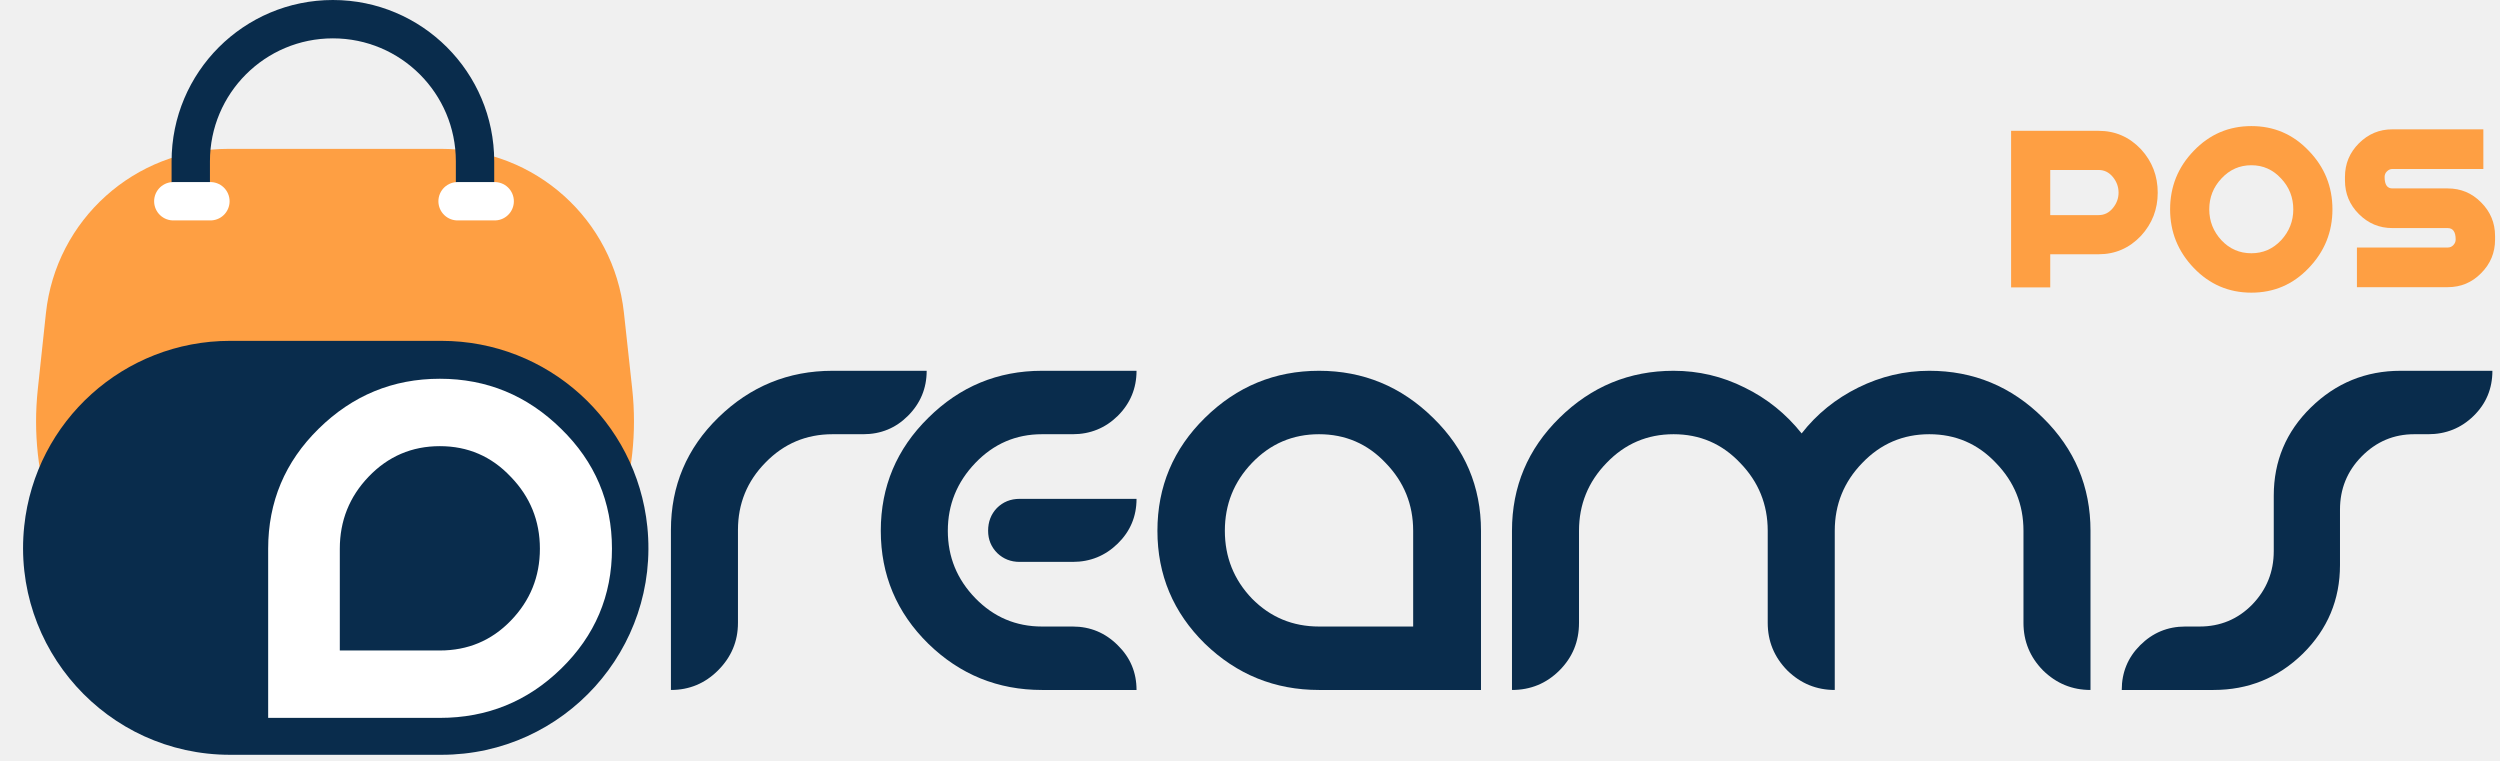
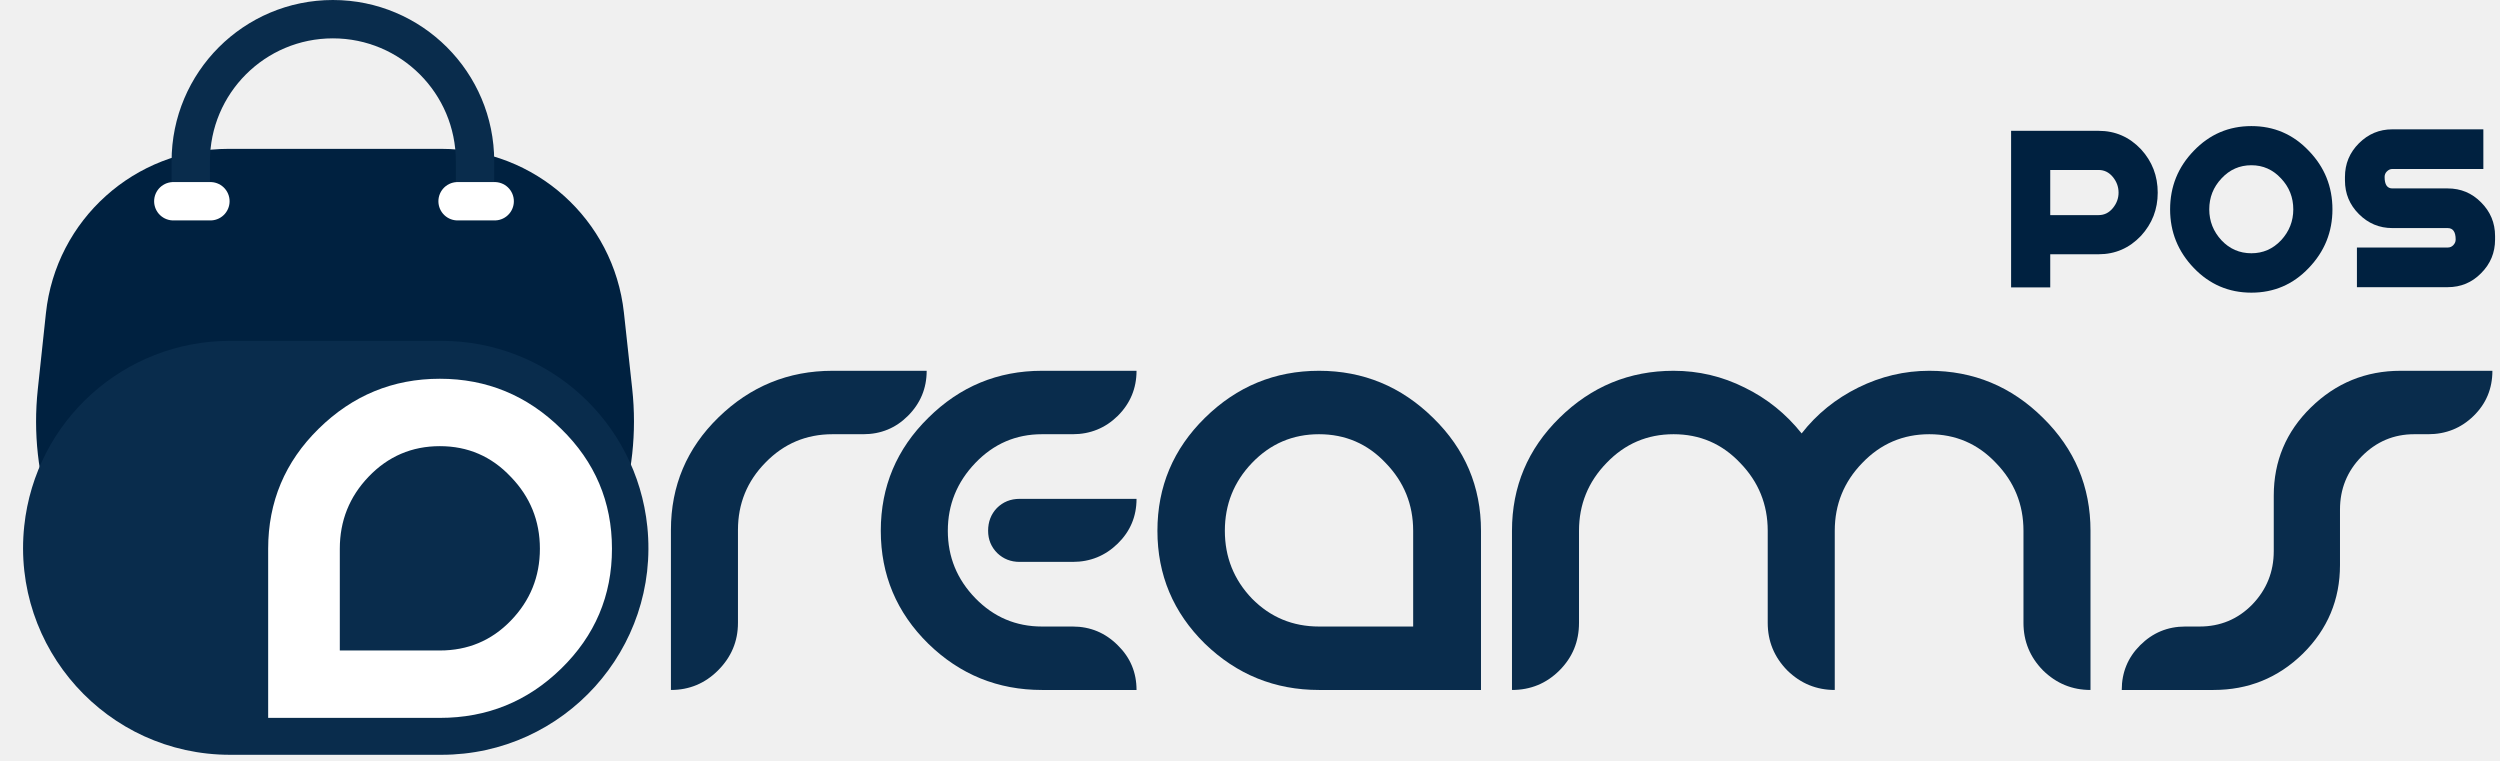
<svg xmlns="http://www.w3.org/2000/svg" width="391" height="119" viewBox="0 0 391 119" fill="none">
  <path d="M115.417 82.888C115.417 78.77 116.852 75.255 119.722 72.343C122.593 69.389 126.087 67.912 130.205 67.912H135.01C137.756 67.912 140.085 66.956 141.999 65.042C143.954 63.087 144.932 60.736 144.932 57.991H130.205C123.3 57.991 117.351 60.424 112.359 65.291C107.409 70.117 104.933 75.983 104.933 82.888V107.911C107.804 107.911 110.258 106.891 112.297 104.853C114.377 102.773 115.417 100.298 115.417 97.427V82.888Z" fill="#092C4C" />
  <path d="M162.965 107.911C156.059 107.911 150.131 105.498 145.181 100.672C140.231 95.805 137.755 89.919 137.755 83.013C137.755 76.108 140.231 70.221 145.181 65.354C150.131 60.445 156.059 57.991 162.965 57.991H177.754C177.754 60.736 176.776 63.087 174.821 65.042C172.866 66.956 170.515 67.912 167.77 67.912H162.965C158.888 67.912 155.415 69.41 152.544 72.405C149.674 75.4 148.239 78.936 148.239 83.013C148.239 87.09 149.674 90.605 152.544 93.559C155.415 96.512 158.888 97.989 162.965 97.989H167.77C170.515 97.989 172.866 98.967 174.821 100.922C176.776 102.835 177.754 105.165 177.754 107.911H162.965ZM159.471 78.021H177.754C177.754 80.767 176.776 83.096 174.821 85.01C172.866 86.924 170.515 87.88 167.77 87.88H159.471C158.098 87.88 156.933 87.423 155.976 86.507C155.019 85.551 154.541 84.386 154.541 83.013C154.541 81.599 154.999 80.413 155.914 79.456C156.871 78.499 158.056 78.021 159.471 78.021Z" fill="#092C4C" />
  <path d="M231.627 83.013V107.911H206.293C199.387 107.911 193.439 105.498 188.447 100.672C183.496 95.805 181.021 89.919 181.021 83.013C181.021 76.108 183.496 70.221 188.447 65.354C193.439 60.445 199.387 57.991 206.293 57.991C213.199 57.991 219.147 60.445 224.139 65.354C229.131 70.221 231.627 76.108 231.627 83.013ZM221.019 97.989V83.013C221.019 78.895 219.584 75.359 216.714 72.405C213.885 69.41 210.411 67.912 206.293 67.912C202.175 67.912 198.68 69.41 195.81 72.405C192.981 75.359 191.567 78.895 191.567 83.013C191.567 87.132 192.981 90.668 195.81 93.621C198.68 96.533 202.175 97.989 206.293 97.989H221.019Z" fill="#092C4C" />
  <path d="M286.956 83.013V107.911C284.085 107.911 281.61 106.891 279.53 104.853C277.492 102.773 276.472 100.298 276.472 97.427V83.013C276.472 78.895 275.037 75.359 272.167 72.405C269.338 69.41 265.864 67.912 261.746 67.912C257.628 67.912 254.133 69.41 251.263 72.405C248.393 75.359 246.957 78.895 246.957 83.013V97.427C246.957 100.339 245.938 102.815 243.9 104.853C241.861 106.891 239.386 107.911 236.474 107.911V83.013C236.474 76.108 238.949 70.221 243.9 65.354C248.892 60.445 254.84 57.991 261.746 57.991C265.656 57.991 269.359 58.864 272.853 60.611C276.348 62.317 279.322 64.709 281.776 67.787C284.148 64.751 287.101 62.359 290.637 60.611C294.173 58.864 297.876 57.991 301.744 57.991C308.65 57.991 314.578 60.445 319.529 65.354C324.479 70.221 326.954 76.108 326.954 83.013V107.911C324.084 107.911 321.608 106.891 319.529 104.853C317.49 102.773 316.471 100.298 316.471 97.427V83.013C316.471 78.895 315.036 75.359 312.165 72.405C309.336 69.41 305.863 67.912 301.744 67.912C297.626 67.912 294.132 69.41 291.261 72.405C288.391 75.359 286.956 78.895 286.956 83.013Z" fill="#092C4C" />
  <path d="M355.616 77.522C355.616 72.114 357.55 67.517 361.419 63.731C365.329 59.904 370.009 57.991 375.459 57.991H389.811C389.811 60.778 388.833 63.128 386.878 65.042C384.923 66.956 382.552 67.912 379.765 67.912H377.581C374.377 67.912 371.632 69.077 369.344 71.407C367.097 73.695 365.974 76.461 365.974 79.706V88.379C365.974 93.787 364.04 98.405 360.171 102.232C356.302 106.018 351.643 107.911 346.193 107.911H331.841C331.841 105.165 332.798 102.835 334.712 100.922C336.667 98.967 339.017 97.989 341.763 97.989H344.009C347.254 97.989 350 96.845 352.246 94.557C354.493 92.228 355.616 89.44 355.616 86.195V77.522Z" fill="#092C4C" />
-   <path d="M328.224 20.461C330.824 20.461 333.034 21.423 334.854 23.347C336.596 25.245 337.467 27.507 337.467 30.133C337.467 32.733 336.596 34.982 334.854 36.88C333.034 38.804 330.824 39.766 328.224 39.766H320.658V44.953H314.535V20.461H328.224ZM328.224 33.643C329.108 33.643 329.849 33.279 330.447 32.551C331.045 31.823 331.344 31.017 331.344 30.133C331.344 29.223 331.045 28.404 330.447 27.676C329.849 26.948 329.108 26.584 328.224 26.584H320.658V33.643H328.224Z" fill="#FE9F43" />
-   <path d="M352.119 19.72C355.655 19.72 358.645 21.007 361.089 23.581C363.559 26.129 364.794 29.184 364.794 32.746C364.794 36.282 363.559 39.337 361.089 41.911C358.645 44.485 355.655 45.772 352.119 45.772C348.583 45.772 345.58 44.485 343.11 41.911C340.64 39.337 339.405 36.282 339.405 32.746C339.405 29.184 340.64 26.129 343.11 23.581C345.58 21.007 348.583 19.72 352.119 19.72ZM352.119 39.61C353.939 39.61 355.486 38.934 356.76 37.582C358.034 36.204 358.671 34.592 358.671 32.746C358.671 30.874 358.034 29.262 356.76 27.91C355.486 26.532 353.939 25.843 352.119 25.843C350.273 25.843 348.713 26.532 347.439 27.91C346.165 29.262 345.528 30.874 345.528 32.746C345.528 34.592 346.165 36.204 347.439 37.582C348.713 38.934 350.273 39.61 352.119 39.61Z" fill="#FE9F43" />
-   <path d="M372.952 27.676C372.952 28.872 373.355 29.47 374.161 29.47H382.819C384.873 29.47 386.615 30.198 388.045 31.654C389.501 33.11 390.229 34.865 390.229 36.919V37.465C390.229 39.519 389.501 41.274 388.045 42.73C386.615 44.186 384.873 44.914 382.819 44.914H368.623V38.713H382.819C383.157 38.713 383.443 38.596 383.677 38.362C383.937 38.102 384.067 37.803 384.067 37.465C384.067 36.269 383.651 35.671 382.819 35.671H374.161C372.133 35.671 370.391 34.943 368.935 33.487C367.479 32.031 366.751 30.276 366.751 28.222V27.676C366.751 25.622 367.479 23.867 368.935 22.411C370.391 20.955 372.133 20.227 374.161 20.227H388.396V26.428H374.161C373.849 26.428 373.563 26.558 373.303 26.818C373.069 27.052 372.952 27.338 372.952 27.676Z" fill="#FE9F43" />
-   <path d="M7.183 48.979C8.743 34.365 21.075 23.28 35.773 23.28H69.016C83.68 23.28 95.991 34.322 97.58 48.9L98.874 60.775C101.888 88.436 80.223 112.59 52.399 112.59C24.615 112.59 2.962 88.502 5.912 60.876L7.183 48.979Z" fill="#FE9F43" />
+   <path d="M328.224 20.461C330.824 20.461 333.034 21.423 334.854 23.347C336.596 25.245 337.467 27.507 337.467 30.133C337.467 32.733 336.596 34.982 334.854 36.88C333.034 38.804 330.824 39.766 328.224 39.766H320.658V44.953H314.535V20.461H328.224ZM328.224 33.643C329.108 33.643 329.849 33.279 330.447 32.551C331.045 31.823 331.344 31.017 331.344 30.133C331.344 29.223 331.045 28.404 330.447 27.676C329.849 26.948 329.108 26.584 328.224 26.584H320.658V33.643H328.224Z" fill="#002140" />
+   <path d="M352.119 19.72C355.655 19.72 358.645 21.007 361.089 23.581C363.559 26.129 364.794 29.184 364.794 32.746C364.794 36.282 363.559 39.337 361.089 41.911C358.645 44.485 355.655 45.772 352.119 45.772C348.583 45.772 345.58 44.485 343.11 41.911C340.64 39.337 339.405 36.282 339.405 32.746C339.405 29.184 340.64 26.129 343.11 23.581C345.58 21.007 348.583 19.72 352.119 19.72ZM352.119 39.61C353.939 39.61 355.486 38.934 356.76 37.582C358.034 36.204 358.671 34.592 358.671 32.746C358.671 30.874 358.034 29.262 356.76 27.91C355.486 26.532 353.939 25.843 352.119 25.843C350.273 25.843 348.713 26.532 347.439 27.91C346.165 29.262 345.528 30.874 345.528 32.746C345.528 34.592 346.165 36.204 347.439 37.582C348.713 38.934 350.273 39.61 352.119 39.61Z" fill="#002140" />
+   <path d="M372.952 27.676C372.952 28.872 373.355 29.47 374.161 29.47H382.819C384.873 29.47 386.615 30.198 388.045 31.654C389.501 33.11 390.229 34.865 390.229 36.919V37.465C390.229 39.519 389.501 41.274 388.045 42.73C386.615 44.186 384.873 44.914 382.819 44.914H368.623V38.713H382.819C383.157 38.713 383.443 38.596 383.677 38.362C383.937 38.102 384.067 37.803 384.067 37.465C384.067 36.269 383.651 35.671 382.819 35.671H374.161C372.133 35.671 370.391 34.943 368.935 33.487C367.479 32.031 366.751 30.276 366.751 28.222V27.676C366.751 25.622 367.479 23.867 368.935 22.411C370.391 20.955 372.133 20.227 374.161 20.227H388.396V26.428H374.161C373.849 26.428 373.563 26.558 373.303 26.818C373.069 27.052 372.952 27.338 372.952 27.676Z" fill="#002140" />
+   <path d="M7.183 48.979C8.743 34.365 21.075 23.28 35.773 23.28H69.016C83.68 23.28 95.991 34.322 97.58 48.9L98.874 60.775C101.888 88.436 80.223 112.59 52.399 112.59C24.615 112.59 2.962 88.502 5.912 60.876L7.183 48.979Z" fill="#002140" />
  <path d="M3.791 82.269C5.536 65.804 19.424 53.31 35.981 53.31H69.04C85.636 53.31 99.543 65.86 101.241 82.369C103.203 101.455 88.228 118.05 69.04 118.05H35.981C16.754 118.05 1.765 101.389 3.791 82.269Z" fill="#092C4C" />
  <path d="M74.295 29.52L74.295 25.23C74.295 12.953 64.342 3 52.065 3C39.788 3 29.835 12.953 29.835 25.23L29.835 29.52" stroke="#092C4C" stroke-width="6" stroke-linecap="round" />
  <path d="M41.941 85.824V112.277H68.793C76.174 112.277 82.495 109.714 87.755 104.587C93.059 99.415 95.711 93.161 95.711 85.824C95.711 78.487 93.059 72.232 87.755 67.061C82.451 61.845 76.13 59.237 68.793 59.237C61.456 59.237 55.135 61.845 49.831 67.061C44.571 72.232 41.941 78.487 41.941 85.824ZM53.146 101.736V85.824C53.146 81.448 54.649 77.691 57.654 74.553C60.704 71.37 64.417 69.779 68.793 69.779C73.169 69.779 76.859 71.37 79.865 74.553C82.915 77.691 84.44 81.448 84.44 85.824C84.44 90.2 82.915 93.957 79.865 97.095C76.859 100.189 73.169 101.736 68.793 101.736H53.146Z" fill="white" />
  <path d="M77.368 31.475L71.565 31.475" stroke="white" stroke-width="6" stroke-linecap="round" />
  <path d="M32.908 31.475L27.105 31.475" stroke="white" stroke-width="6" stroke-linecap="round" />
</svg>
